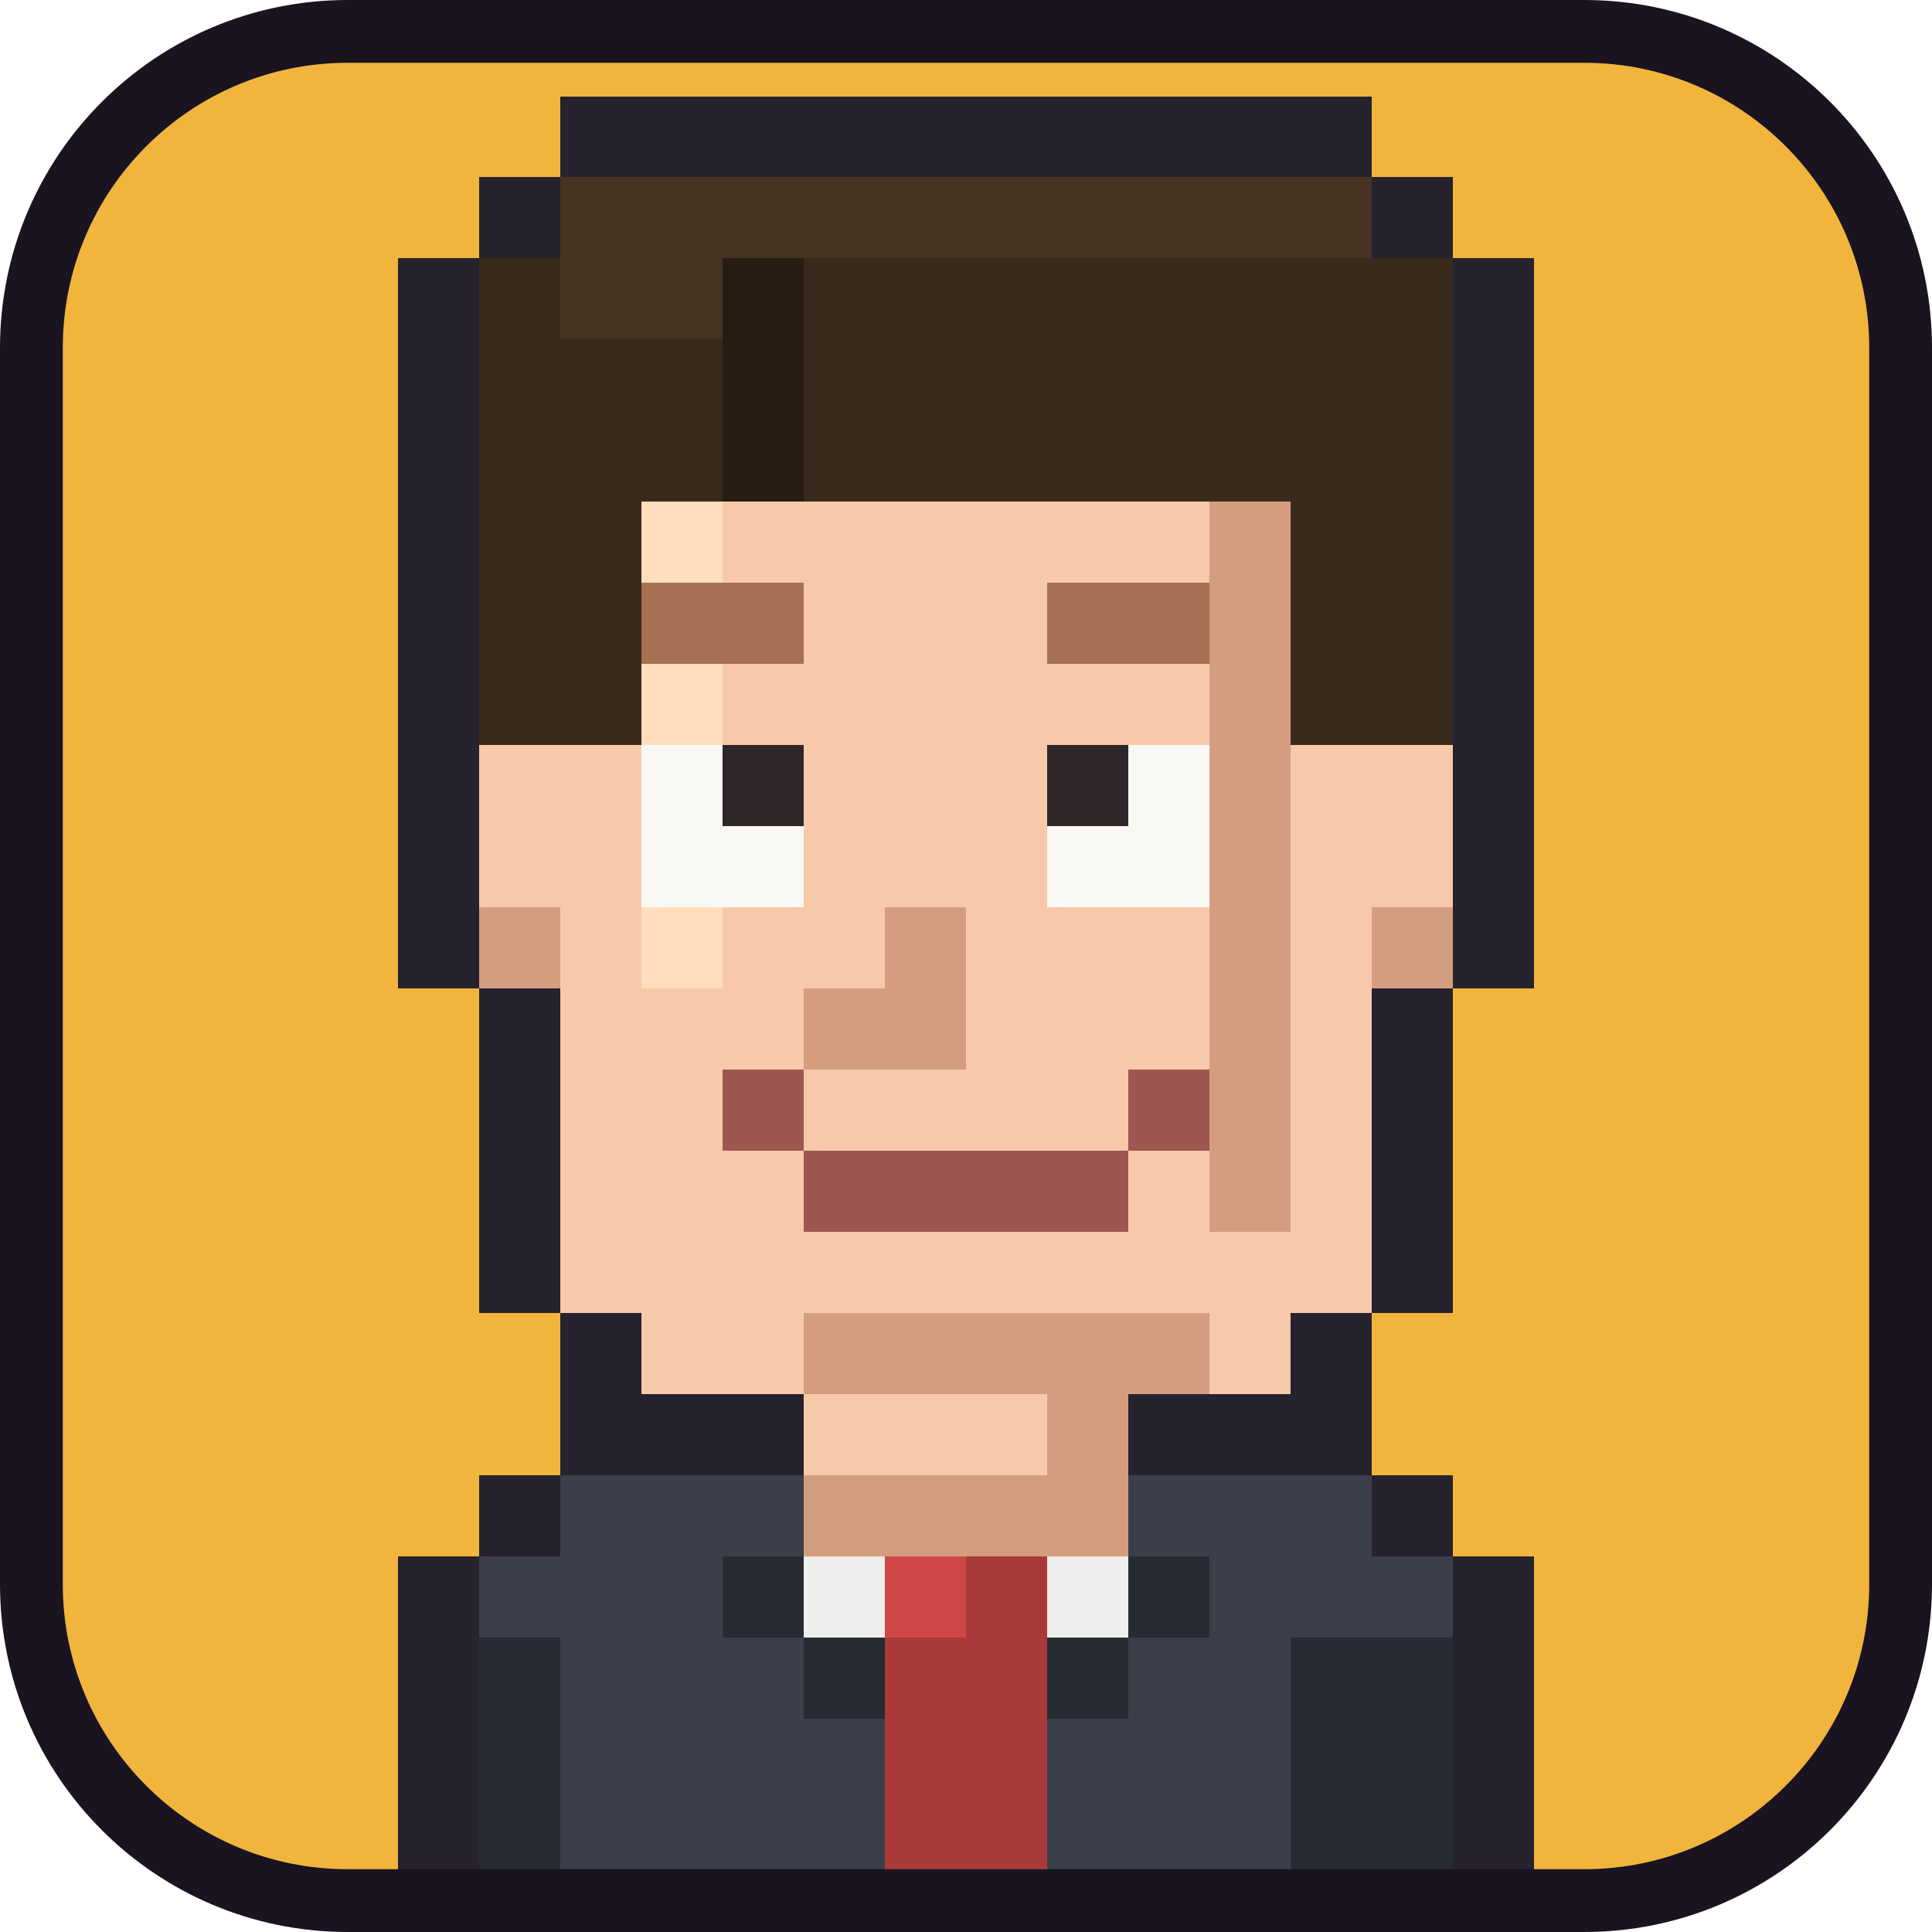
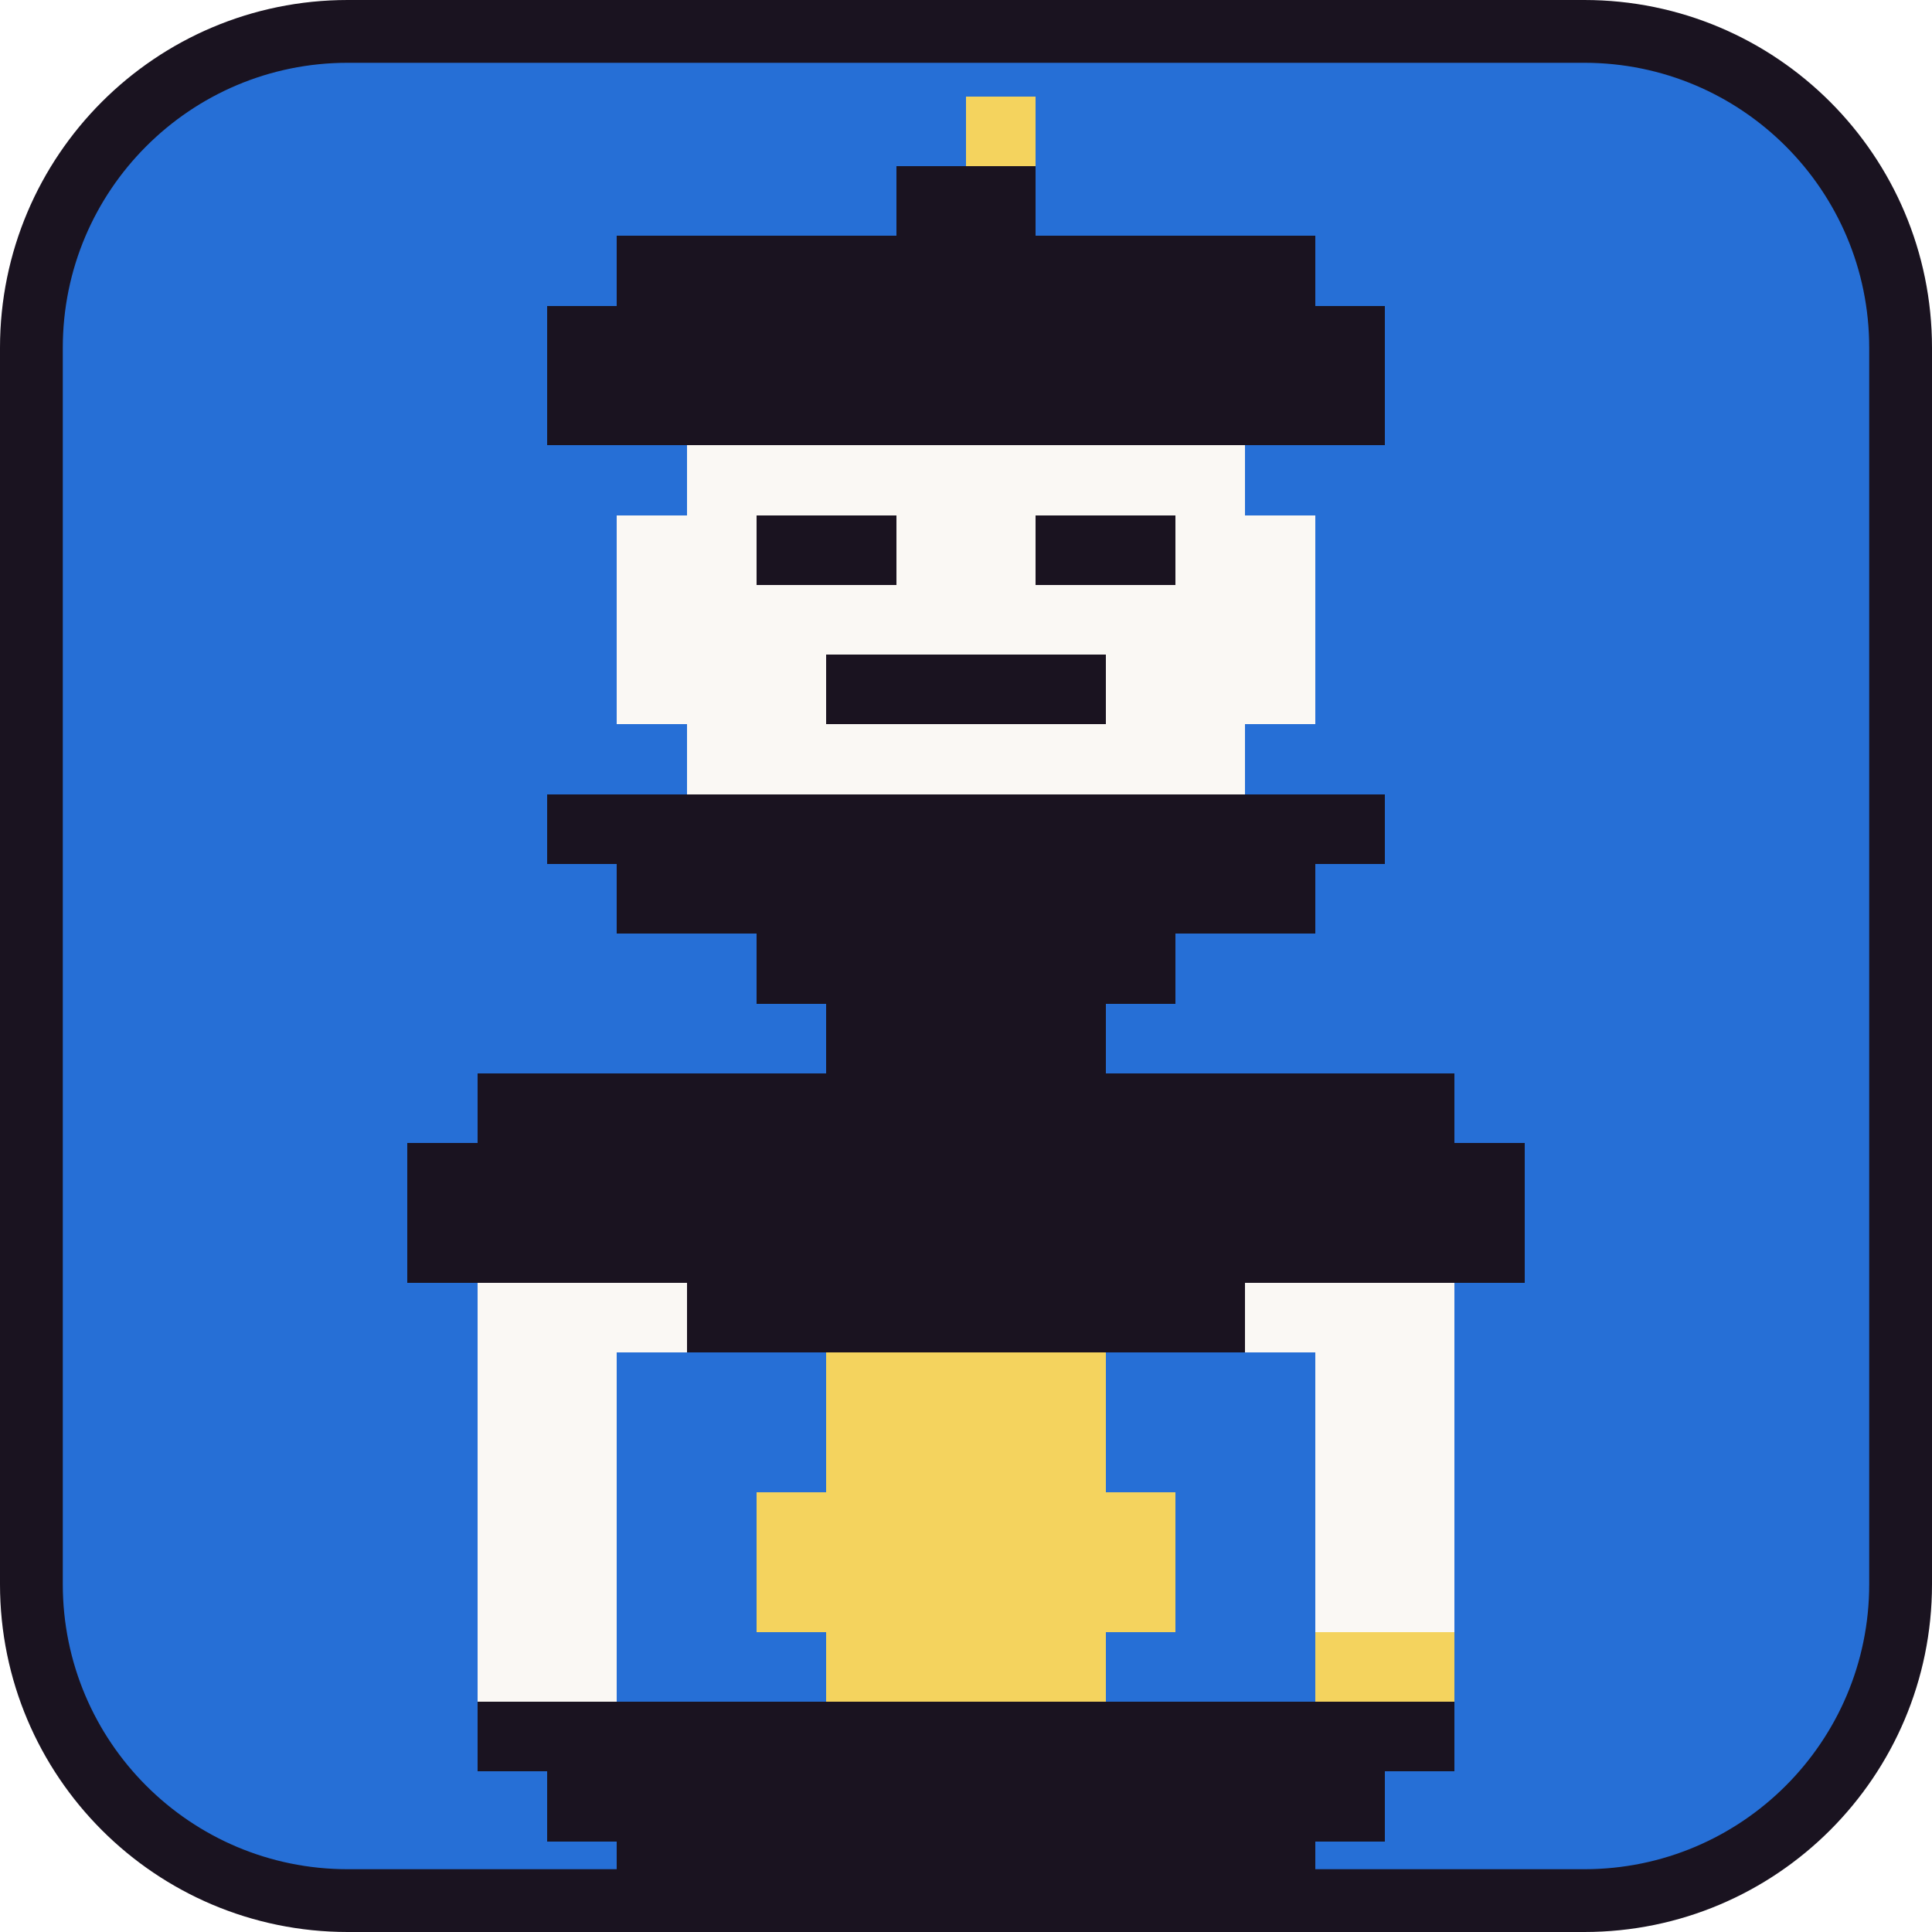
<svg xmlns="http://www.w3.org/2000/svg" width="1024" height="1024" viewBox="0 0 1024 1024" shape-rendering="crispEdges">
  <defs>
    <clipPath id="tile">
      <rect x="16.64" y="16.64" width="990.72" height="990.72" rx="167.68" />
    </clipPath>
  </defs>
  <g clip-path="url(#tile)">
-     <rect x="16.64" y="16.64" width="990.72" height="990.72" fill="#F1B53D" />
-     <rect x="297" y="51" width="430" height="43" fill="#26222E" />
-     <rect x="254" y="94" width="43" height="43" fill="#26222E" />
-     <rect x="297" y="94" width="430" height="43" fill="#473322" />
-     <rect x="727" y="94" width="43" height="43" fill="#26222E" />
-     <rect x="211" y="137" width="43" height="43" fill="#26222E" />
-     <rect x="254" y="137" width="43" height="43" fill="#3A2A1C" />
-     <rect x="297" y="137" width="86" height="43" fill="#473322" />
-     <rect x="383" y="137" width="43" height="43" fill="#271D13" />
-     <rect x="426" y="137" width="344" height="43" fill="#3A2A1C" />
-     <rect x="770" y="137" width="43" height="43" fill="#26222E" />
-     <rect x="211" y="180" width="43" height="43" fill="#26222E" />
-     <rect x="254" y="180" width="129" height="43" fill="#3A2A1C" />
-     <rect x="383" y="180" width="43" height="43" fill="#271D13" />
-     <rect x="426" y="180" width="344" height="43" fill="#3A2A1C" />
-     <rect x="770" y="180" width="43" height="43" fill="#26222E" />
-     <rect x="211" y="223" width="43" height="43" fill="#26222E" />
-     <rect x="254" y="223" width="129" height="43" fill="#3A2A1C" />
-     <rect x="383" y="223" width="43" height="43" fill="#271D13" />
-     <rect x="426" y="223" width="344" height="43" fill="#3A2A1C" />
-     <rect x="770" y="223" width="43" height="43" fill="#26222E" />
-     <rect x="211" y="266" width="43" height="43" fill="#26222E" />
-     <rect x="254" y="266" width="86" height="43" fill="#3A2A1C" />
-     <rect x="340" y="266" width="43" height="43" fill="#FFDDBD" />
-     <rect x="383" y="266" width="258" height="43" fill="#F7C9AA" />
-     <rect x="641" y="266" width="43" height="43" fill="#D49E7E" />
-     <rect x="684" y="266" width="86" height="43" fill="#3A2A1C" />
-     <rect x="770" y="266" width="43" height="43" fill="#26222E" />
-     <rect x="211" y="309" width="43" height="43" fill="#26222E" />
-     <rect x="254" y="309" width="86" height="43" fill="#3A2A1C" />
-     <rect x="340" y="309" width="86" height="43" fill="#A87052" />
-     <rect x="426" y="309" width="129" height="43" fill="#F7C9AA" />
-     <rect x="555" y="309" width="86" height="43" fill="#A87052" />
-     <rect x="641" y="309" width="43" height="43" fill="#D49E7E" />
-     <rect x="684" y="309" width="86" height="43" fill="#3A2A1C" />
-     <rect x="770" y="309" width="43" height="43" fill="#26222E" />
-     <rect x="211" y="352" width="43" height="43" fill="#26222E" />
-     <rect x="254" y="352" width="86" height="43" fill="#3A2A1C" />
-     <rect x="340" y="352" width="43" height="43" fill="#FFDDBD" />
-     <rect x="383" y="352" width="258" height="43" fill="#F7C9AA" />
-     <rect x="641" y="352" width="43" height="43" fill="#D49E7E" />
-     <rect x="684" y="352" width="86" height="43" fill="#3A2A1C" />
-     <rect x="770" y="352" width="43" height="43" fill="#26222E" />
-     <rect x="211" y="395" width="43" height="43" fill="#26222E" />
-     <rect x="254" y="395" width="86" height="43" fill="#F7C9AA" />
-     <rect x="340" y="395" width="43" height="43" fill="#FAF8F4" />
-     <rect x="383" y="395" width="43" height="43" fill="#2E262A" />
-     <rect x="426" y="395" width="129" height="43" fill="#F7C9AA" />
-     <rect x="555" y="395" width="43" height="43" fill="#2E262A" />
-     <rect x="598" y="395" width="43" height="43" fill="#FAF8F4" />
-     <rect x="641" y="395" width="43" height="43" fill="#D49E7E" />
-     <rect x="684" y="395" width="86" height="43" fill="#F7C9AA" />
-     <rect x="770" y="395" width="43" height="43" fill="#26222E" />
-     <rect x="211" y="438" width="43" height="43" fill="#26222E" />
-     <rect x="254" y="438" width="86" height="43" fill="#F7C9AA" />
-     <rect x="340" y="438" width="86" height="43" fill="#FAF8F4" />
-     <rect x="426" y="438" width="129" height="43" fill="#F7C9AA" />
-     <rect x="555" y="438" width="86" height="43" fill="#FAF8F4" />
-     <rect x="641" y="438" width="43" height="43" fill="#D49E7E" />
-     <rect x="684" y="438" width="86" height="43" fill="#F7C9AA" />
-     <rect x="770" y="438" width="43" height="43" fill="#26222E" />
-     <rect x="211" y="481" width="43" height="43" fill="#26222E" />
-     <rect x="254" y="481" width="43" height="43" fill="#D49E7E" />
-     <rect x="297" y="481" width="43" height="43" fill="#F7C9AA" />
-     <rect x="340" y="481" width="43" height="43" fill="#FFDDBD" />
-     <rect x="383" y="481" width="86" height="43" fill="#F7C9AA" />
-     <rect x="469" y="481" width="43" height="43" fill="#D49E7E" />
-     <rect x="512" y="481" width="129" height="43" fill="#F7C9AA" />
-     <rect x="641" y="481" width="43" height="43" fill="#D49E7E" />
-     <rect x="684" y="481" width="43" height="43" fill="#F7C9AA" />
-     <rect x="727" y="481" width="43" height="43" fill="#D49E7E" />
-     <rect x="770" y="481" width="43" height="43" fill="#26222E" />
-     <rect x="254" y="524" width="43" height="43" fill="#26222E" />
-     <rect x="297" y="524" width="129" height="43" fill="#F7C9AA" />
-     <rect x="426" y="524" width="86" height="43" fill="#D49E7E" />
-     <rect x="512" y="524" width="129" height="43" fill="#F7C9AA" />
-     <rect x="641" y="524" width="43" height="43" fill="#D49E7E" />
-     <rect x="684" y="524" width="43" height="43" fill="#F7C9AA" />
-     <rect x="727" y="524" width="43" height="43" fill="#26222E" />
-     <rect x="254" y="567" width="43" height="43" fill="#26222E" />
-     <rect x="297" y="567" width="86" height="43" fill="#F7C9AA" />
-     <rect x="383" y="567" width="43" height="43" fill="#9E5650" />
-     <rect x="426" y="567" width="172" height="43" fill="#F7C9AA" />
-     <rect x="598" y="567" width="43" height="43" fill="#9E5650" />
-     <rect x="641" y="567" width="43" height="43" fill="#D49E7E" />
-     <rect x="684" y="567" width="43" height="43" fill="#F7C9AA" />
-     <rect x="727" y="567" width="43" height="43" fill="#26222E" />
-     <rect x="254" y="610" width="43" height="43" fill="#26222E" />
-     <rect x="297" y="610" width="129" height="43" fill="#F7C9AA" />
-     <rect x="426" y="610" width="172" height="43" fill="#9E5650" />
-     <rect x="598" y="610" width="43" height="43" fill="#F7C9AA" />
-     <rect x="641" y="610" width="43" height="43" fill="#D49E7E" />
-     <rect x="684" y="610" width="43" height="43" fill="#F7C9AA" />
-     <rect x="727" y="610" width="43" height="43" fill="#26222E" />
-     <rect x="254" y="653" width="43" height="43" fill="#26222E" />
-     <rect x="297" y="653" width="430" height="43" fill="#F7C9AA" />
-     <rect x="727" y="653" width="43" height="43" fill="#26222E" />
-     <rect x="297" y="696" width="43" height="43" fill="#26222E" />
-     <rect x="340" y="696" width="86" height="43" fill="#F7C9AA" />
-     <rect x="426" y="696" width="215" height="43" fill="#D49E7E" />
-     <rect x="641" y="696" width="43" height="43" fill="#F7C9AA" />
-     <rect x="684" y="696" width="43" height="43" fill="#26222E" />
-     <rect x="297" y="739" width="129" height="43" fill="#26222E" />
-     <rect x="426" y="739" width="129" height="43" fill="#F7C9AA" />
-     <rect x="555" y="739" width="43" height="43" fill="#D49E7E" />
-     <rect x="598" y="739" width="129" height="43" fill="#26222E" />
-     <rect x="254" y="782" width="43" height="43" fill="#26222E" />
-     <rect x="297" y="782" width="129" height="43" fill="#3A3F4A" />
-     <rect x="426" y="782" width="172" height="43" fill="#D49E7E" />
-     <rect x="598" y="782" width="129" height="43" fill="#3A3F4A" />
-     <rect x="727" y="782" width="43" height="43" fill="#26222E" />
-     <rect x="211" y="825" width="43" height="43" fill="#26222E" />
-     <rect x="254" y="825" width="129" height="43" fill="#3A3F4A" />
-     <rect x="383" y="825" width="43" height="43" fill="#272B32" />
-     <rect x="426" y="825" width="43" height="43" fill="#EEEEEC" />
-     <rect x="469" y="825" width="43" height="43" fill="#CF4747" />
-     <rect x="512" y="825" width="43" height="43" fill="#AA3A3A" />
-     <rect x="555" y="825" width="43" height="43" fill="#EEEEEC" />
-     <rect x="598" y="825" width="43" height="43" fill="#272B32" />
-     <rect x="641" y="825" width="129" height="43" fill="#3A3F4A" />
-     <rect x="770" y="825" width="43" height="43" fill="#26222E" />
-     <rect x="211" y="868" width="43" height="43" fill="#26222E" />
-     <rect x="254" y="868" width="43" height="43" fill="#272B32" />
-     <rect x="297" y="868" width="129" height="43" fill="#3A3F4A" />
-     <rect x="426" y="868" width="43" height="43" fill="#272B32" />
-     <rect x="469" y="868" width="86" height="43" fill="#AA3A3A" />
-     <rect x="555" y="868" width="43" height="43" fill="#272B32" />
-     <rect x="598" y="868" width="86" height="43" fill="#3A3F4A" />
-     <rect x="684" y="868" width="86" height="43" fill="#272B32" />
-     <rect x="770" y="868" width="43" height="43" fill="#26222E" />
-     <rect x="211" y="911" width="43" height="43" fill="#26222E" />
-     <rect x="254" y="911" width="43" height="43" fill="#272B32" />
-     <rect x="297" y="911" width="172" height="43" fill="#3A3F4A" />
-     <rect x="469" y="911" width="86" height="43" fill="#AA3A3A" />
-     <rect x="555" y="911" width="129" height="43" fill="#3A3F4A" />
-     <rect x="684" y="911" width="86" height="43" fill="#272B32" />
-     <rect x="770" y="911" width="43" height="43" fill="#26222E" />
-     <rect x="211" y="954" width="43" height="43" fill="#26222E" />
-     <rect x="254" y="954" width="43" height="43" fill="#272B32" />
-     <rect x="297" y="954" width="172" height="43" fill="#3A3F4A" />
-     <rect x="469" y="954" width="86" height="43" fill="#AA3A3A" />
-     <rect x="555" y="954" width="129" height="43" fill="#3A3F4A" />
-     <rect x="684" y="954" width="86" height="43" fill="#272B32" />
-     <rect x="770" y="954" width="43" height="43" fill="#26222E" />
-     <rect x="211" y="997" width="43" height="43" fill="#26222E" />
-     <rect x="254" y="997" width="43" height="43" fill="#272B32" />
-     <rect x="297" y="997" width="172" height="43" fill="#3A3F4A" />
-     <rect x="469" y="997" width="86" height="43" fill="#AA3A3A" />
-     <rect x="555" y="997" width="129" height="43" fill="#3A3F4A" />
-     <rect x="684" y="997" width="86" height="43" fill="#272B32" />
-     <rect x="770" y="997" width="43" height="43" fill="#26222E" />
-     <rect x="211" y="1040" width="43" height="43" fill="#26222E" />
-     <rect x="254" y="1040" width="43" height="43" fill="#272B32" />
-     <rect x="297" y="1040" width="172" height="43" fill="#3A3F4A" />
-     <rect x="469" y="1040" width="86" height="43" fill="#AA3A3A" />
-     <rect x="555" y="1040" width="129" height="43" fill="#3A3F4A" />
-     <rect x="684" y="1040" width="86" height="43" fill="#272B32" />
-     <rect x="770" y="1040" width="43" height="43" fill="#26222E" />
-     <rect x="254" y="1083" width="86" height="43" fill="#26222E" />
-     <rect x="340" y="1083" width="86" height="43" fill="#272B32" />
-     <rect x="426" y="1083" width="43" height="43" fill="#1B1D22" />
-     <rect x="469" y="1083" width="86" height="43" fill="#26222E" />
-     <rect x="555" y="1083" width="86" height="43" fill="#272B32" />
-     <rect x="641" y="1083" width="43" height="43" fill="#1B1D22" />
-     <rect x="684" y="1083" width="86" height="43" fill="#26222E" />
-     <rect x="297" y="1126" width="43" height="43" fill="#26222E" />
-     <rect x="340" y="1126" width="86" height="43" fill="#272B32" />
-     <rect x="426" y="1126" width="43" height="43" fill="#1B1D22" />
-     <rect x="469" y="1126" width="86" height="43" fill="#26222E" />
-     <rect x="555" y="1126" width="86" height="43" fill="#272B32" />
-     <rect x="641" y="1126" width="43" height="43" fill="#1B1D22" />
-     <rect x="684" y="1126" width="43" height="43" fill="#26222E" />
-     <rect x="297" y="1169" width="43" height="43" fill="#26222E" />
-     <rect x="340" y="1169" width="86" height="43" fill="#272B32" />
-     <rect x="426" y="1169" width="43" height="43" fill="#1B1D22" />
-     <rect x="469" y="1169" width="86" height="43" fill="#26222E" />
-     <rect x="555" y="1169" width="86" height="43" fill="#272B32" />
-     <rect x="641" y="1169" width="43" height="43" fill="#1B1D22" />
-     <rect x="684" y="1169" width="43" height="43" fill="#26222E" />
+     <rect x="16.64" y="16.64" width="990.72" height="990.72" fill="#266FD6" />
+     <rect x="475" y="88" width="37" height="37" fill="#1A1320" />
+     <rect x="512" y="88" width="37" height="37" fill="#1A1320" />
+     <rect x="512" y="51" width="37" height="37" fill="#F4D35E" />
+     <rect x="327" y="125" width="37" height="37" fill="#1A1320" />
+     <rect x="364" y="125" width="37" height="37" fill="#1A1320" />
+     <rect x="401" y="125" width="37" height="37" fill="#1A1320" />
+     <rect x="438" y="125" width="37" height="37" fill="#1A1320" />
+     <rect x="475" y="125" width="37" height="37" fill="#1A1320" />
+     <rect x="512" y="125" width="37" height="37" fill="#1A1320" />
+     <rect x="549" y="125" width="37" height="37" fill="#1A1320" />
+     <rect x="586" y="125" width="37" height="37" fill="#1A1320" />
+     <rect x="623" y="125" width="37" height="37" fill="#1A1320" />
+     <rect x="660" y="125" width="37" height="37" fill="#1A1320" />
+     <rect x="290" y="162" width="37" height="37" fill="#1A1320" />
+     <rect x="327" y="162" width="37" height="37" fill="#1A1320" />
+     <rect x="364" y="162" width="37" height="37" fill="#1A1320" />
+     <rect x="401" y="162" width="37" height="37" fill="#1A1320" />
+     <rect x="438" y="162" width="37" height="37" fill="#1A1320" />
+     <rect x="475" y="162" width="37" height="37" fill="#1A1320" />
+     <rect x="512" y="162" width="37" height="37" fill="#1A1320" />
+     <rect x="549" y="162" width="37" height="37" fill="#1A1320" />
+     <rect x="586" y="162" width="37" height="37" fill="#1A1320" />
+     <rect x="623" y="162" width="37" height="37" fill="#1A1320" />
+     <rect x="660" y="162" width="37" height="37" fill="#1A1320" />
+     <rect x="697" y="162" width="37" height="37" fill="#1A1320" />
+     <rect x="290" y="199" width="37" height="37" fill="#1A1320" />
+     <rect x="327" y="199" width="37" height="37" fill="#1A1320" />
+     <rect x="364" y="199" width="37" height="37" fill="#1A1320" />
+     <rect x="401" y="199" width="37" height="37" fill="#1A1320" />
+     <rect x="438" y="199" width="37" height="37" fill="#1A1320" />
+     <rect x="475" y="199" width="37" height="37" fill="#1A1320" />
+     <rect x="512" y="199" width="37" height="37" fill="#1A1320" />
+     <rect x="549" y="199" width="37" height="37" fill="#1A1320" />
+     <rect x="586" y="199" width="37" height="37" fill="#1A1320" />
+     <rect x="623" y="199" width="37" height="37" fill="#1A1320" />
+     <rect x="660" y="199" width="37" height="37" fill="#1A1320" />
+     <rect x="697" y="199" width="37" height="37" fill="#1A1320" />
+     <rect x="364" y="236" width="37" height="37" fill="#FAF8F4" />
+     <rect x="401" y="236" width="37" height="37" fill="#FAF8F4" />
+     <rect x="438" y="236" width="37" height="37" fill="#FAF8F4" />
+     <rect x="475" y="236" width="37" height="37" fill="#FAF8F4" />
+     <rect x="512" y="236" width="37" height="37" fill="#FAF8F4" />
+     <rect x="549" y="236" width="37" height="37" fill="#FAF8F4" />
+     <rect x="586" y="236" width="37" height="37" fill="#FAF8F4" />
+     <rect x="623" y="236" width="37" height="37" fill="#FAF8F4" />
+     <rect x="327" y="273" width="37" height="37" fill="#FAF8F4" />
+     <rect x="364" y="273" width="37" height="37" fill="#FAF8F4" />
+     <rect x="401" y="273" width="37" height="37" fill="#FAF8F4" />
+     <rect x="438" y="273" width="37" height="37" fill="#FAF8F4" />
+     <rect x="475" y="273" width="37" height="37" fill="#FAF8F4" />
+     <rect x="512" y="273" width="37" height="37" fill="#FAF8F4" />
+     <rect x="549" y="273" width="37" height="37" fill="#FAF8F4" />
+     <rect x="586" y="273" width="37" height="37" fill="#FAF8F4" />
+     <rect x="623" y="273" width="37" height="37" fill="#FAF8F4" />
+     <rect x="660" y="273" width="37" height="37" fill="#FAF8F4" />
+     <rect x="327" y="310" width="37" height="37" fill="#FAF8F4" />
+     <rect x="364" y="310" width="37" height="37" fill="#FAF8F4" />
+     <rect x="401" y="310" width="37" height="37" fill="#FAF8F4" />
+     <rect x="438" y="310" width="37" height="37" fill="#FAF8F4" />
+     <rect x="475" y="310" width="37" height="37" fill="#FAF8F4" />
+     <rect x="512" y="310" width="37" height="37" fill="#FAF8F4" />
+     <rect x="549" y="310" width="37" height="37" fill="#FAF8F4" />
+     <rect x="586" y="310" width="37" height="37" fill="#FAF8F4" />
+     <rect x="623" y="310" width="37" height="37" fill="#FAF8F4" />
+     <rect x="660" y="310" width="37" height="37" fill="#FAF8F4" />
+     <rect x="327" y="347" width="37" height="37" fill="#FAF8F4" />
+     <rect x="364" y="347" width="37" height="37" fill="#FAF8F4" />
+     <rect x="401" y="347" width="37" height="37" fill="#FAF8F4" />
+     <rect x="438" y="347" width="37" height="37" fill="#FAF8F4" />
+     <rect x="475" y="347" width="37" height="37" fill="#FAF8F4" />
+     <rect x="512" y="347" width="37" height="37" fill="#FAF8F4" />
+     <rect x="549" y="347" width="37" height="37" fill="#FAF8F4" />
+     <rect x="586" y="347" width="37" height="37" fill="#FAF8F4" />
+     <rect x="623" y="347" width="37" height="37" fill="#FAF8F4" />
+     <rect x="660" y="347" width="37" height="37" fill="#FAF8F4" />
+     <rect x="364" y="384" width="37" height="37" fill="#FAF8F4" />
+     <rect x="401" y="384" width="37" height="37" fill="#FAF8F4" />
+     <rect x="438" y="384" width="37" height="37" fill="#FAF8F4" />
+     <rect x="475" y="384" width="37" height="37" fill="#FAF8F4" />
+     <rect x="512" y="384" width="37" height="37" fill="#FAF8F4" />
+     <rect x="549" y="384" width="37" height="37" fill="#FAF8F4" />
+     <rect x="586" y="384" width="37" height="37" fill="#FAF8F4" />
+     <rect x="623" y="384" width="37" height="37" fill="#FAF8F4" />
+     <rect x="401" y="273" width="37" height="37" fill="#1A1320" />
+     <rect x="438" y="273" width="37" height="37" fill="#1A1320" />
+     <rect x="549" y="273" width="37" height="37" fill="#1A1320" />
+     <rect x="586" y="273" width="37" height="37" fill="#1A1320" />
+     <rect x="438" y="347" width="37" height="37" fill="#1A1320" />
+     <rect x="475" y="347" width="37" height="37" fill="#1A1320" />
+     <rect x="512" y="347" width="37" height="37" fill="#1A1320" />
+     <rect x="549" y="347" width="37" height="37" fill="#1A1320" />
+     <rect x="290" y="421" width="37" height="37" fill="#1A1320" />
+     <rect x="327" y="421" width="37" height="37" fill="#1A1320" />
+     <rect x="364" y="421" width="37" height="37" fill="#1A1320" />
+     <rect x="401" y="421" width="37" height="37" fill="#1A1320" />
+     <rect x="438" y="421" width="37" height="37" fill="#1A1320" />
+     <rect x="475" y="421" width="37" height="37" fill="#1A1320" />
+     <rect x="512" y="421" width="37" height="37" fill="#1A1320" />
+     <rect x="549" y="421" width="37" height="37" fill="#1A1320" />
+     <rect x="586" y="421" width="37" height="37" fill="#1A1320" />
+     <rect x="623" y="421" width="37" height="37" fill="#1A1320" />
+     <rect x="660" y="421" width="37" height="37" fill="#1A1320" />
+     <rect x="697" y="421" width="37" height="37" fill="#1A1320" />
+     <rect x="327" y="458" width="37" height="37" fill="#1A1320" />
+     <rect x="364" y="458" width="37" height="37" fill="#1A1320" />
+     <rect x="401" y="458" width="37" height="37" fill="#1A1320" />
+     <rect x="438" y="458" width="37" height="37" fill="#1A1320" />
+     <rect x="475" y="458" width="37" height="37" fill="#1A1320" />
+     <rect x="512" y="458" width="37" height="37" fill="#1A1320" />
+     <rect x="549" y="458" width="37" height="37" fill="#1A1320" />
+     <rect x="586" y="458" width="37" height="37" fill="#1A1320" />
+     <rect x="623" y="458" width="37" height="37" fill="#1A1320" />
+     <rect x="660" y="458" width="37" height="37" fill="#1A1320" />
+     <rect x="401" y="495" width="37" height="37" fill="#1A1320" />
+     <rect x="438" y="495" width="37" height="37" fill="#1A1320" />
+     <rect x="475" y="495" width="37" height="37" fill="#1A1320" />
+     <rect x="512" y="495" width="37" height="37" fill="#1A1320" />
+     <rect x="549" y="495" width="37" height="37" fill="#1A1320" />
+     <rect x="586" y="495" width="37" height="37" fill="#1A1320" />
+     <rect x="438" y="532" width="37" height="37" fill="#1A1320" />
+     <rect x="475" y="532" width="37" height="37" fill="#1A1320" />
+     <rect x="512" y="532" width="37" height="37" fill="#1A1320" />
+     <rect x="549" y="532" width="37" height="37" fill="#1A1320" />
+     <rect x="253" y="569" width="37" height="37" fill="#1A1320" />
+     <rect x="290" y="569" width="37" height="37" fill="#1A1320" />
+     <rect x="327" y="569" width="37" height="37" fill="#1A1320" />
+     <rect x="364" y="569" width="37" height="37" fill="#1A1320" />
+     <rect x="401" y="569" width="37" height="37" fill="#1A1320" />
+     <rect x="438" y="569" width="37" height="37" fill="#1A1320" />
+     <rect x="475" y="569" width="37" height="37" fill="#1A1320" />
+     <rect x="512" y="569" width="37" height="37" fill="#1A1320" />
+     <rect x="549" y="569" width="37" height="37" fill="#1A1320" />
+     <rect x="586" y="569" width="37" height="37" fill="#1A1320" />
+     <rect x="623" y="569" width="37" height="37" fill="#1A1320" />
+     <rect x="660" y="569" width="37" height="37" fill="#1A1320" />
+     <rect x="697" y="569" width="37" height="37" fill="#1A1320" />
+     <rect x="734" y="569" width="37" height="37" fill="#1A1320" />
+     <rect x="216" y="606" width="37" height="37" fill="#1A1320" />
+     <rect x="253" y="606" width="37" height="37" fill="#1A1320" />
+     <rect x="290" y="606" width="37" height="37" fill="#1A1320" />
+     <rect x="327" y="606" width="37" height="37" fill="#1A1320" />
+     <rect x="364" y="606" width="37" height="37" fill="#1A1320" />
+     <rect x="401" y="606" width="37" height="37" fill="#1A1320" />
+     <rect x="438" y="606" width="37" height="37" fill="#1A1320" />
+     <rect x="475" y="606" width="37" height="37" fill="#1A1320" />
+     <rect x="512" y="606" width="37" height="37" fill="#1A1320" />
+     <rect x="549" y="606" width="37" height="37" fill="#1A1320" />
+     <rect x="586" y="606" width="37" height="37" fill="#1A1320" />
+     <rect x="623" y="606" width="37" height="37" fill="#1A1320" />
+     <rect x="660" y="606" width="37" height="37" fill="#1A1320" />
+     <rect x="697" y="606" width="37" height="37" fill="#1A1320" />
+     <rect x="734" y="606" width="37" height="37" fill="#1A1320" />
+     <rect x="771" y="606" width="37" height="37" fill="#1A1320" />
+     <rect x="216" y="643" width="37" height="37" fill="#1A1320" />
+     <rect x="253" y="643" width="37" height="37" fill="#1A1320" />
+     <rect x="290" y="643" width="37" height="37" fill="#1A1320" />
+     <rect x="327" y="643" width="37" height="37" fill="#1A1320" />
+     <rect x="364" y="643" width="37" height="37" fill="#1A1320" />
+     <rect x="401" y="643" width="37" height="37" fill="#1A1320" />
+     <rect x="438" y="643" width="37" height="37" fill="#1A1320" />
+     <rect x="475" y="643" width="37" height="37" fill="#1A1320" />
+     <rect x="512" y="643" width="37" height="37" fill="#1A1320" />
+     <rect x="549" y="643" width="37" height="37" fill="#1A1320" />
+     <rect x="586" y="643" width="37" height="37" fill="#1A1320" />
+     <rect x="623" y="643" width="37" height="37" fill="#1A1320" />
+     <rect x="660" y="643" width="37" height="37" fill="#1A1320" />
+     <rect x="697" y="643" width="37" height="37" fill="#1A1320" />
+     <rect x="734" y="643" width="37" height="37" fill="#1A1320" />
+     <rect x="771" y="643" width="37" height="37" fill="#1A1320" />
+     <rect x="253" y="680" width="37" height="37" fill="#1A1320" />
+     <rect x="290" y="680" width="37" height="37" fill="#1A1320" />
+     <rect x="327" y="680" width="37" height="37" fill="#1A1320" />
+     <rect x="364" y="680" width="37" height="37" fill="#1A1320" />
+     <rect x="401" y="680" width="37" height="37" fill="#1A1320" />
+     <rect x="438" y="680" width="37" height="37" fill="#1A1320" />
+     <rect x="475" y="680" width="37" height="37" fill="#1A1320" />
+     <rect x="512" y="680" width="37" height="37" fill="#1A1320" />
+     <rect x="549" y="680" width="37" height="37" fill="#1A1320" />
+     <rect x="586" y="680" width="37" height="37" fill="#1A1320" />
+     <rect x="623" y="680" width="37" height="37" fill="#1A1320" />
+     <rect x="660" y="680" width="37" height="37" fill="#1A1320" />
+     <rect x="697" y="680" width="37" height="37" fill="#1A1320" />
+     <rect x="734" y="680" width="37" height="37" fill="#1A1320" />
+     <rect x="438" y="717" width="37" height="37" fill="#F4D35E" />
+     <rect x="475" y="717" width="37" height="37" fill="#F4D35E" />
+     <rect x="512" y="717" width="37" height="37" fill="#F4D35E" />
+     <rect x="549" y="717" width="37" height="37" fill="#F4D35E" />
+     <rect x="438" y="754" width="37" height="37" fill="#F4D35E" />
+     <rect x="475" y="754" width="37" height="37" fill="#F4D35E" />
+     <rect x="512" y="754" width="37" height="37" fill="#F4D35E" />
+     <rect x="549" y="754" width="37" height="37" fill="#F4D35E" />
+     <rect x="401" y="791" width="37" height="37" fill="#F4D35E" />
+     <rect x="438" y="791" width="37" height="37" fill="#F4D35E" />
+     <rect x="475" y="791" width="37" height="37" fill="#F4D35E" />
+     <rect x="512" y="791" width="37" height="37" fill="#F4D35E" />
+     <rect x="549" y="791" width="37" height="37" fill="#F4D35E" />
+     <rect x="586" y="791" width="37" height="37" fill="#F4D35E" />
+     <rect x="401" y="828" width="37" height="37" fill="#F4D35E" />
+     <rect x="438" y="828" width="37" height="37" fill="#F4D35E" />
+     <rect x="475" y="828" width="37" height="37" fill="#F4D35E" />
+     <rect x="512" y="828" width="37" height="37" fill="#F4D35E" />
+     <rect x="549" y="828" width="37" height="37" fill="#F4D35E" />
+     <rect x="586" y="828" width="37" height="37" fill="#F4D35E" />
+     <rect x="438" y="865" width="37" height="37" fill="#F4D35E" />
+     <rect x="475" y="865" width="37" height="37" fill="#F4D35E" />
+     <rect x="512" y="865" width="37" height="37" fill="#F4D35E" />
+     <rect x="549" y="865" width="37" height="37" fill="#F4D35E" />
+     <rect x="253" y="680" width="37" height="37" fill="#FAF8F4" />
+     <rect x="290" y="680" width="37" height="37" fill="#FAF8F4" />
+     <rect x="327" y="680" width="37" height="37" fill="#FAF8F4" />
+     <rect x="660" y="680" width="37" height="37" fill="#FAF8F4" />
+     <rect x="697" y="680" width="37" height="37" fill="#FAF8F4" />
+     <rect x="734" y="680" width="37" height="37" fill="#FAF8F4" />
+     <rect x="253" y="717" width="37" height="37" fill="#FAF8F4" />
+     <rect x="290" y="717" width="37" height="37" fill="#FAF8F4" />
+     <rect x="697" y="717" width="37" height="37" fill="#FAF8F4" />
+     <rect x="734" y="717" width="37" height="37" fill="#FAF8F4" />
+     <rect x="253" y="754" width="37" height="37" fill="#FAF8F4" />
+     <rect x="290" y="754" width="37" height="37" fill="#FAF8F4" />
+     <rect x="697" y="754" width="37" height="37" fill="#FAF8F4" />
+     <rect x="734" y="754" width="37" height="37" fill="#FAF8F4" />
+     <rect x="253" y="791" width="37" height="37" fill="#FAF8F4" />
+     <rect x="290" y="791" width="37" height="37" fill="#FAF8F4" />
+     <rect x="697" y="791" width="37" height="37" fill="#FAF8F4" />
+     <rect x="734" y="791" width="37" height="37" fill="#FAF8F4" />
+     <rect x="253" y="828" width="37" height="37" fill="#FAF8F4" />
+     <rect x="290" y="828" width="37" height="37" fill="#FAF8F4" />
+     <rect x="697" y="828" width="37" height="37" fill="#FAF8F4" />
+     <rect x="734" y="828" width="37" height="37" fill="#FAF8F4" />
+     <rect x="253" y="865" width="37" height="37" fill="#FAF8F4" />
+     <rect x="290" y="865" width="37" height="37" fill="#FAF8F4" />
+     <rect x="697" y="865" width="37" height="37" fill="#F4D35E" />
+     <rect x="734" y="865" width="37" height="37" fill="#F4D35E" />
+     <rect x="253" y="902" width="37" height="37" fill="#1A1320" />
+     <rect x="290" y="902" width="37" height="37" fill="#1A1320" />
+     <rect x="327" y="902" width="37" height="37" fill="#1A1320" />
+     <rect x="364" y="902" width="37" height="37" fill="#1A1320" />
+     <rect x="401" y="902" width="37" height="37" fill="#1A1320" />
+     <rect x="438" y="902" width="37" height="37" fill="#1A1320" />
+     <rect x="475" y="902" width="37" height="37" fill="#1A1320" />
+     <rect x="512" y="902" width="37" height="37" fill="#1A1320" />
+     <rect x="549" y="902" width="37" height="37" fill="#1A1320" />
+     <rect x="586" y="902" width="37" height="37" fill="#1A1320" />
+     <rect x="623" y="902" width="37" height="37" fill="#1A1320" />
+     <rect x="660" y="902" width="37" height="37" fill="#1A1320" />
+     <rect x="697" y="902" width="37" height="37" fill="#1A1320" />
+     <rect x="734" y="902" width="37" height="37" fill="#1A1320" />
+     <rect x="290" y="939" width="37" height="37" fill="#1A1320" />
+     <rect x="327" y="939" width="37" height="37" fill="#1A1320" />
+     <rect x="364" y="939" width="37" height="37" fill="#1A1320" />
+     <rect x="401" y="939" width="37" height="37" fill="#1A1320" />
+     <rect x="438" y="939" width="37" height="37" fill="#1A1320" />
+     <rect x="475" y="939" width="37" height="37" fill="#1A1320" />
+     <rect x="512" y="939" width="37" height="37" fill="#1A1320" />
+     <rect x="549" y="939" width="37" height="37" fill="#1A1320" />
+     <rect x="586" y="939" width="37" height="37" fill="#1A1320" />
+     <rect x="623" y="939" width="37" height="37" fill="#1A1320" />
+     <rect x="660" y="939" width="37" height="37" fill="#1A1320" />
+     <rect x="697" y="939" width="37" height="37" fill="#1A1320" />
+     <rect x="327" y="976" width="37" height="37" fill="#1A1320" />
+     <rect x="364" y="976" width="37" height="37" fill="#1A1320" />
+     <rect x="401" y="976" width="37" height="37" fill="#1A1320" />
+     <rect x="438" y="976" width="37" height="37" fill="#1A1320" />
+     <rect x="475" y="976" width="37" height="37" fill="#1A1320" />
+     <rect x="512" y="976" width="37" height="37" fill="#1A1320" />
+     <rect x="549" y="976" width="37" height="37" fill="#1A1320" />
+     <rect x="586" y="976" width="37" height="37" fill="#1A1320" />
+     <rect x="623" y="976" width="37" height="37" fill="#1A1320" />
+     <rect x="660" y="976" width="37" height="37" fill="#1A1320" />
+     <rect x="364" y="1013" width="37" height="37" fill="#1A1320" />
+     <rect x="401" y="1013" width="37" height="37" fill="#1A1320" />
+     <rect x="438" y="1013" width="37" height="37" fill="#1A1320" />
+     <rect x="475" y="1013" width="37" height="37" fill="#1A1320" />
+     <rect x="512" y="1013" width="37" height="37" fill="#1A1320" />
+     <rect x="549" y="1013" width="37" height="37" fill="#1A1320" />
+     <rect x="586" y="1013" width="37" height="37" fill="#1A1320" />
+     <rect x="623" y="1013" width="37" height="37" fill="#1A1320" />
  </g>
  <rect x="16.64" y="16.64" width="990.72" height="990.72" rx="167.68" fill="none" stroke="#1A1320" stroke-width="33.28" shape-rendering="geometricPrecision" />
</svg>
